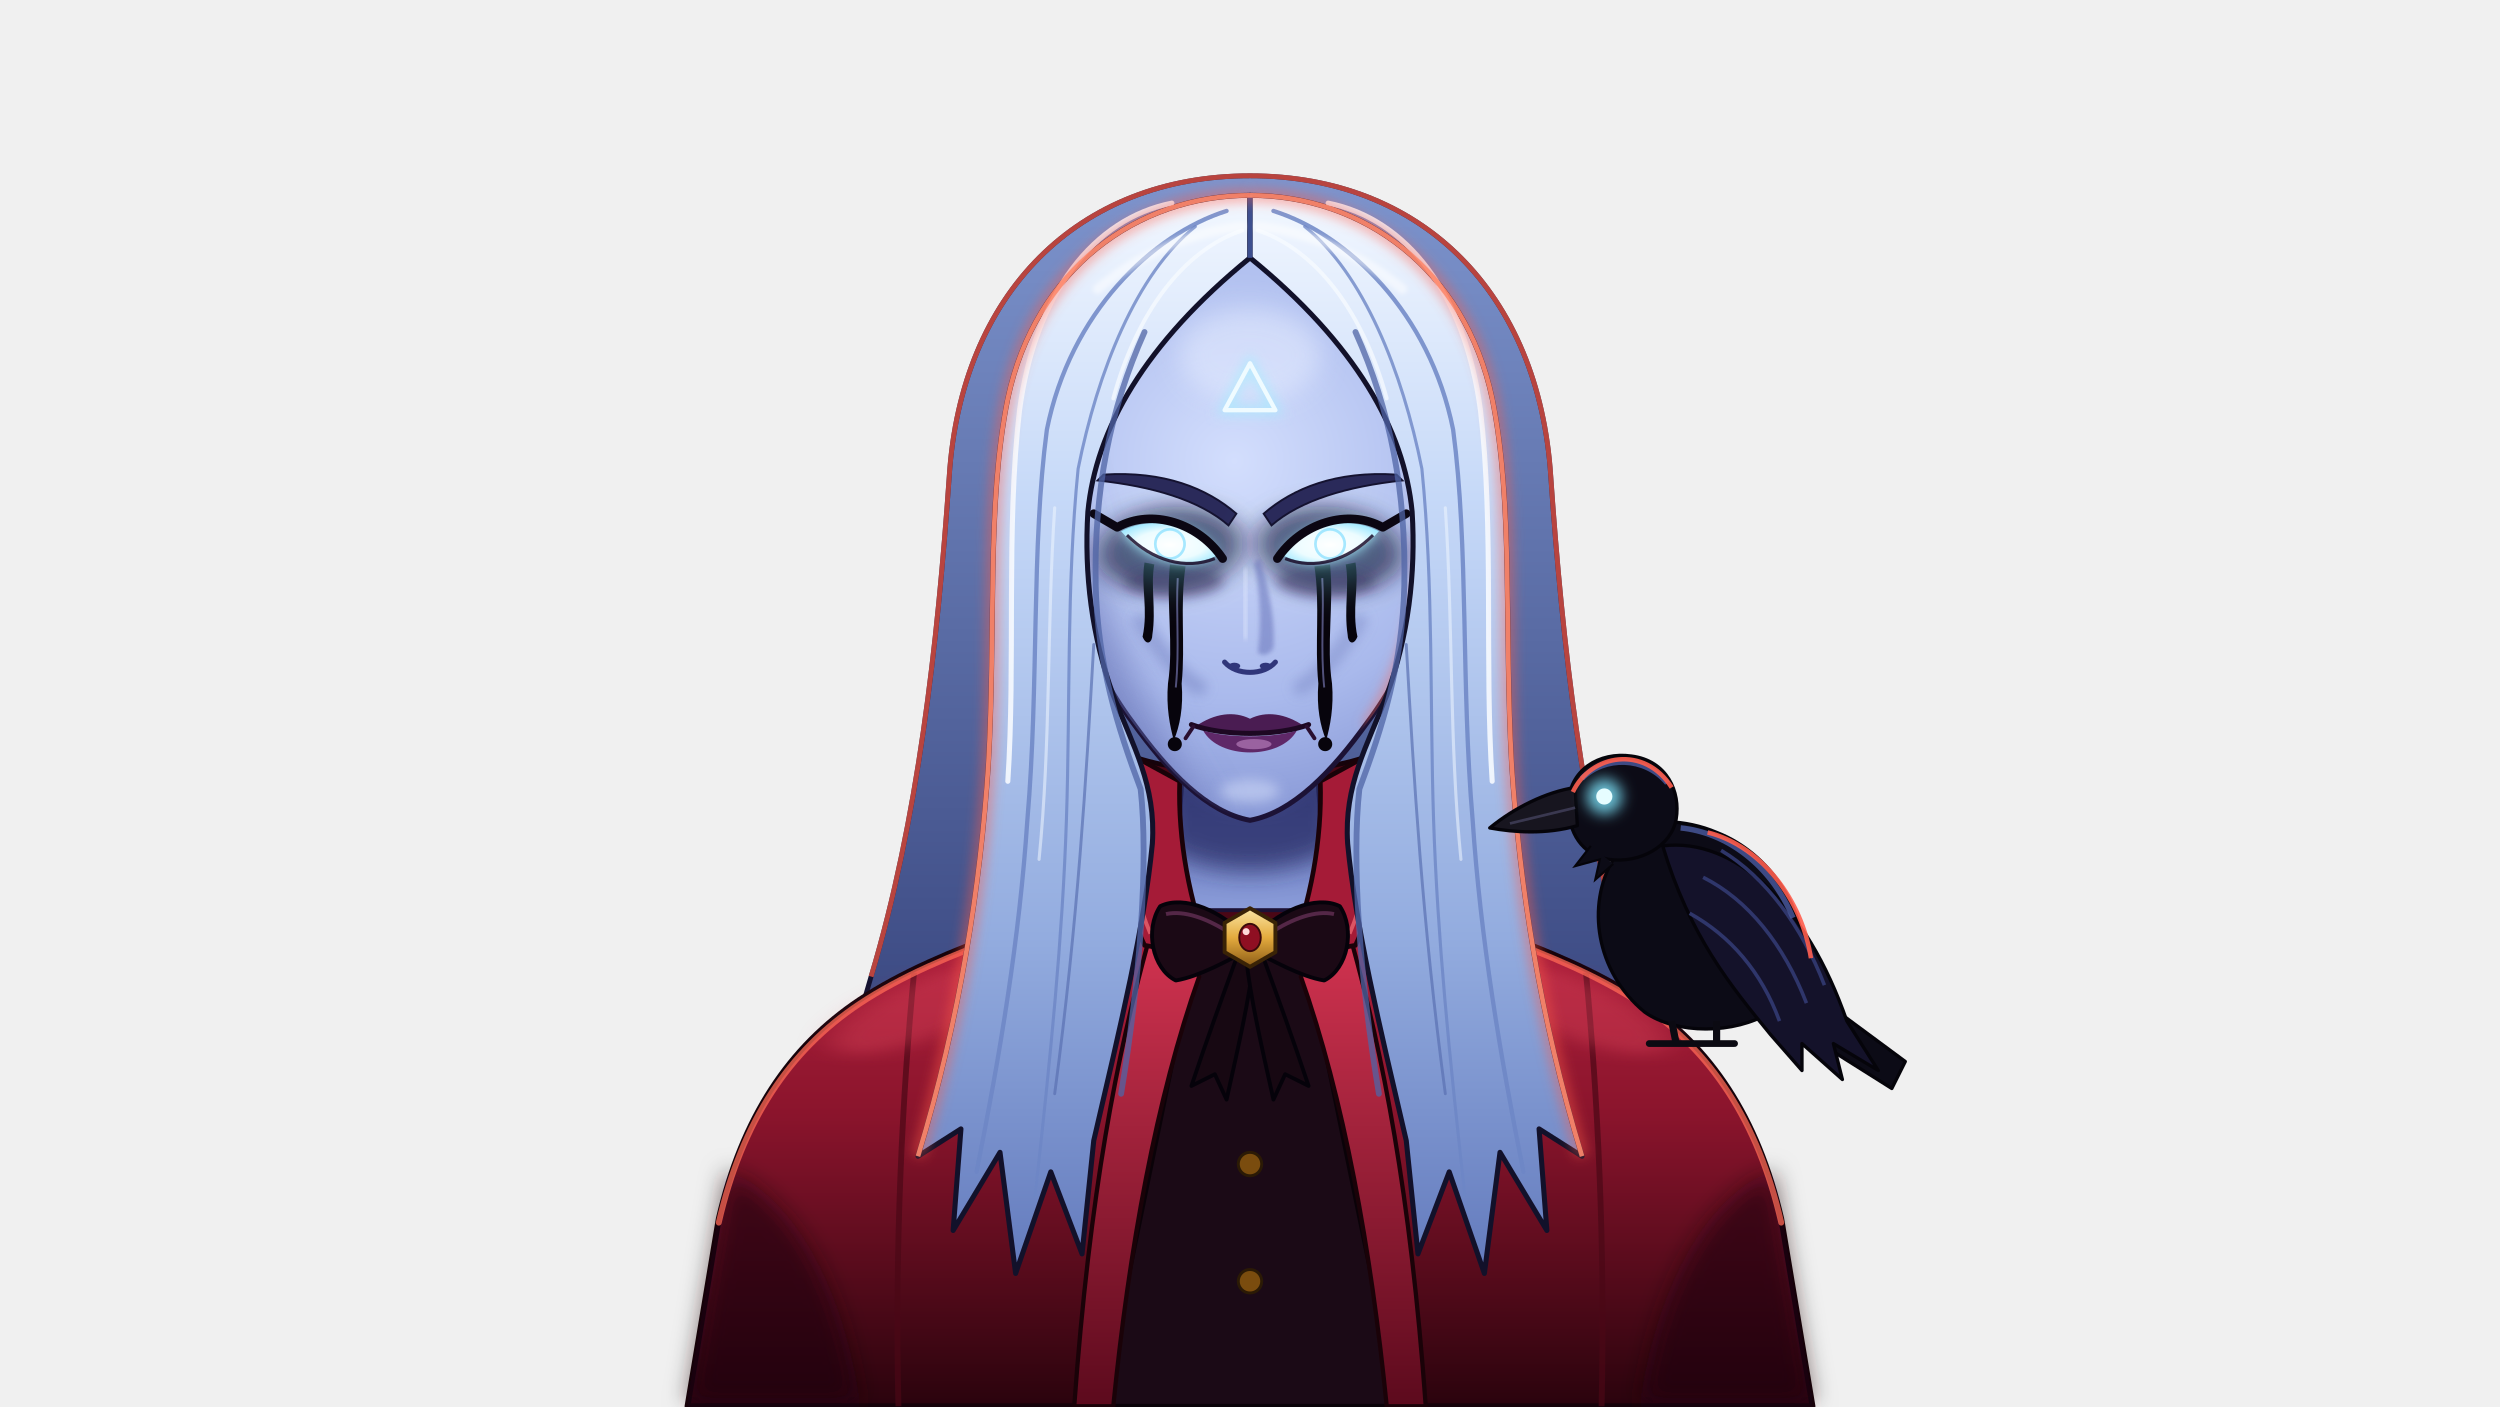
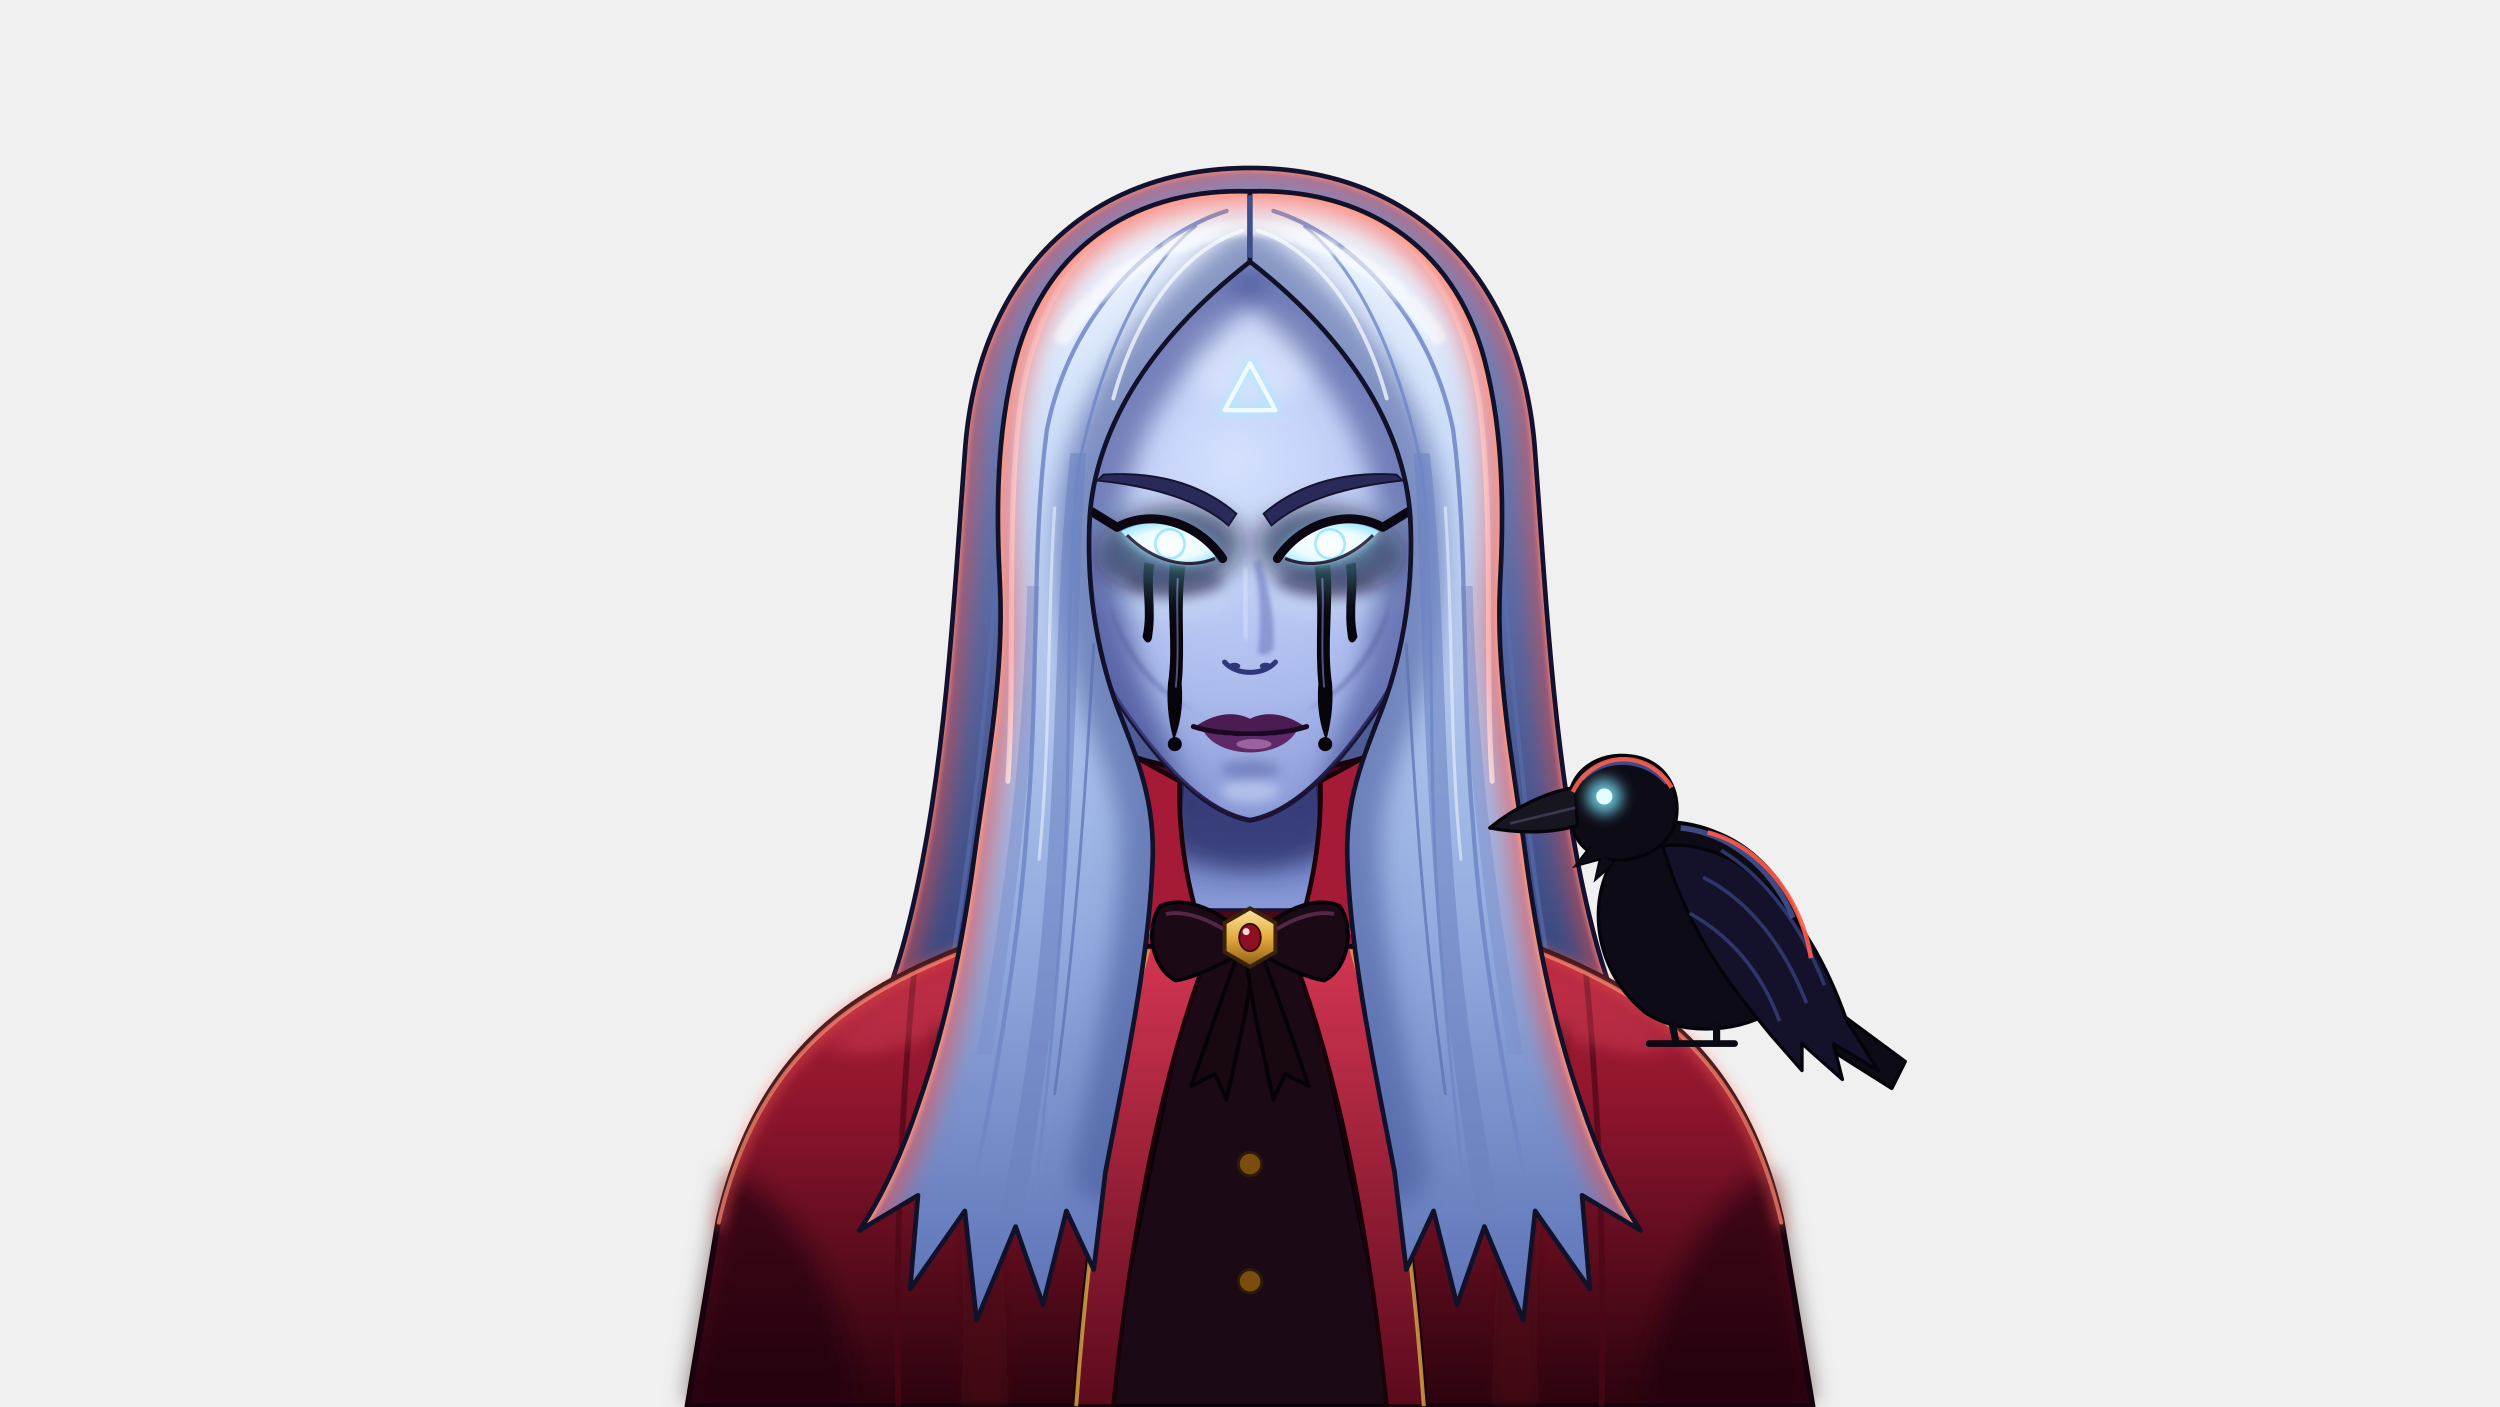
<svg xmlns="http://www.w3.org/2000/svg" viewBox="0 0 1280 720" width="1280" height="720">
  <defs>
-     <linearGradient id="v-hair" x1="0" y1="96" x2="0" y2="660" gradientUnits="userSpaceOnUse">
+     <linearGradient id="v-hair" x1="0" y1="96" x2="0" y2="670" gradientUnits="userSpaceOnUse">
      <stop offset="0" stop-color="#f3f8ff" />
-       <stop offset=".28" stop-color="#c6d9f8" />
-       <stop offset=".68" stop-color="#93acdf" />
-       <stop offset="1" stop-color="#6178bb" />
-     </linearGradient>
-     <linearGradient id="v-hairBack" x1="0" y1="96" x2="0" y2="600" gradientUnits="userSpaceOnUse">
-       <stop offset="0" stop-color="#7c93cc" />
-       <stop offset="1" stop-color="#2f3b74" />
+       <stop offset=".26" stop-color="#c8dbf9" />
+       <stop offset=".66" stop-color="#93acdf" />
+       <stop offset="1" stop-color="#5d73b7" />
+     </linearGradient>
+     <linearGradient id="v-hairBack" x1="0" y1="90" x2="0" y2="600" gradientUnits="userSpaceOnUse">
+       <stop offset="0" stop-color="#7890cb" />
+       <stop offset="1" stop-color="#2b366e" />
    </linearGradient>
    <radialGradient id="v-skin" cx="632" cy="236" r="225" gradientUnits="userSpaceOnUse">
-       <stop offset="0" stop-color="#d3defd" />
+       <stop offset="0" stop-color="#d5e0fe" />
      <stop offset=".55" stop-color="#a9b9ec" />
-       <stop offset="1" stop-color="#7484c8" />
+       <stop offset="1" stop-color="#7181c6" />
    </radialGradient>
    <linearGradient id="v-neck" x1="0" y1="372" x2="0" y2="470" gradientUnits="userSpaceOnUse">
-       <stop offset="0" stop-color="#3b4185" />
-       <stop offset=".5" stop-color="#6c7cc0" />
-       <stop offset="1" stop-color="#8d9fdb" />
+       <stop offset="0" stop-color="#363c80" />
+       <stop offset=".5" stop-color="#6a7abf" />
+       <stop offset="1" stop-color="#8b9dda" />
    </linearGradient>
    <linearGradient id="v-coat" x1="0" y1="450" x2="0" y2="720" gradientUnits="userSpaceOnUse">
-       <stop offset="0" stop-color="#bb2340" />
+       <stop offset="0" stop-color="#c0243f" />
      <stop offset=".45" stop-color="#8a142c" />
      <stop offset="1" stop-color="#2a030d" />
    </linearGradient>
    <linearGradient id="v-lapel" x1="0" y1="480" x2="0" y2="720" gradientUnits="userSpaceOnUse">
-       <stop offset="0" stop-color="#d23350" />
+       <stop offset="0" stop-color="#d63653" />
      <stop offset="1" stop-color="#5c0a1d" />
    </linearGradient>
    <linearGradient id="v-gold" x1="0" y1="462" x2="0" y2="498" gradientUnits="userSpaceOnUse">
      <stop offset="0" stop-color="#fff2b8" />
      <stop offset=".5" stop-color="#e4ab3e" />
      <stop offset="1" stop-color="#7a4c0e" />
    </linearGradient>
    <radialGradient id="v-eye" cx=".5" cy=".55" r=".6">
      <stop offset="0" stop-color="#ffffff" />
      <stop offset=".6" stop-color="#ecfcff" />
      <stop offset="1" stop-color="#9fe8ff" />
    </radialGradient>
    <filter id="v-b1" x="-50%" y="-50%" width="200%" height="200%">
      <feGaussianBlur stdDeviation="1.2" />
    </filter>
    <filter id="v-b3" x="-50%" y="-50%" width="200%" height="200%">
      <feGaussianBlur stdDeviation="3" />
    </filter>
    <filter id="v-b6" x="-50%" y="-50%" width="200%" height="200%">
      <feGaussianBlur stdDeviation="6" />
    </filter>
    <filter id="v-b10" x="-80%" y="-80%" width="260%" height="260%">
      <feGaussianBlur stdDeviation="10" />
    </filter>
-     <filter id="v-b18" x="-100%" y="-100%" width="300%" height="300%">
-       <feGaussianBlur stdDeviation="18" />
-     </filter>
    <path id="v-face" d="M 640 132 C 706 132, 738 186, 737 252 C 736 300, 724 338, 700 370 C 682 395, 662 416, 640 420 C 618 416, 598 395, 580 370 C 556 338, 544 300, 543 252 C 542 186, 574 132, 640 132 Z" />
    <path id="v-neckShape" d="M 606 368 C 606 400, 604 432, 598 466 L 682 466 C 676 432, 674 400, 674 368 Z" />
    <clipPath id="v-faceClip">
      <use href="#v-face" />
    </clipPath>
    <clipPath id="v-neckClip">
      <use href="#v-neckShape" />
    </clipPath>
-     <path id="v-curtain" d="M 640 100 C 582 100, 530 138, 516 204 C 505 258, 510 322, 506 392 C 502 452, 492 520, 470 592 L 492 578 L 488 630 L 512 590 L 520 652 L 538 600 L 554 642 L 560 584 C 574 524, 586 474, 590 432 C 592 402, 580 382, 570 356 C 559 326, 555 294, 557 262 C 561 220, 586 176, 640 132 Z" />
-     <path id="v-curtainRim" d="M 640 100 C 582 100, 530 138, 516 204 C 505 258, 510 322, 506 392 C 502 452, 492 520, 470 592" />
+     <path id="v-back" d="M 640 86 C 556 86, 500 142, 494 232 C 488 312, 484 396, 466 470 C 456 512, 440 548, 420 578 L 456 568 L 444 612 L 486 582 L 494 624 L 526 584 L 754 584 L 786 624 L 794 582 L 836 612 L 824 568 L 860 578 C 840 548, 824 512, 814 470 C 796 396, 792 312, 786 232 C 780 142, 724 86, 640 86 Z" />
+     <path id="v-backEdge" d="M 640 86 C 556 86, 500 142, 494 232 C 488 312, 484 396, 466 470 C 456 512, 440 548, 420 578" />
+     <clipPath id="v-backClip">
+       <use href="#v-back" />
+     </clipPath>
+     <path id="v-curtain" d="M 640 98 C 584 96, 536 124, 520 184 C 510 222, 510 262, 512 300 C 514 344, 506 388, 500 430 C 494 476, 486 520, 470 566 C 462 590, 452 612, 440 630 L 470 612 L 466 660 L 494 620 L 500 676 L 520 628 L 534 668 L 546 620 L 560 650 L 566 600 C 576 548, 588 492, 590 444 C 592 410, 582 388, 572 362 C 561 332, 556 298, 558 264 C 561 222, 586 176, 640 134 Z" />
+     <path id="v-curtainOuter" d="M 640 98 C 584 96, 536 124, 520 184 C 510 222, 510 262, 512 300 C 514 344, 506 388, 500 430 C 494 476, 486 520, 470 566 C 462 590, 452 612, 440 630" />
+     <path id="v-curtainInner" d="M 640 134 C 586 176, 561 222, 558 264 C 556 298, 561 332, 572 362 C 582 388, 592 410, 590 444 C 588 492, 576 548, 566 600" />
+     <clipPath id="v-curtainClip">
+       <use href="#v-curtain" />
+     </clipPath>
    <path id="v-eyeL" d="M 624 284 C 614 269, 592 263, 574 272 C 586 286, 606 293, 624 284 Z" />
-     <g id="v-hairStrands" fill="none" stroke-linecap="round">
-       <path d="M 628 108 C 590 120, 548 160, 536 220 C 528 280, 532 350, 526 420 C 522 480, 512 540, 500 600" stroke="#6d86c5" stroke-width="2.2" opacity=".85" />
-       <path d="M 612 116 C 582 140, 562 190, 552 240 C 546 300, 548 360, 546 420 C 544 480, 538 540, 530 612" stroke="#6d86c5" stroke-width="1.6" opacity=".8" />
-       <path d="M 586 170 C 568 210, 560 252, 561 300 C 562 340, 572 372, 584 404 C 588 440, 584 500, 574 560" stroke="#4f64a6" stroke-width="3" opacity=".75" />
-       <path d="M 560 330 C 556 400, 552 470, 540 560" stroke="#5a70b2" stroke-width="1.5" opacity=".7" />
-       <path d="M 600 104 C 560 112, 530 150, 522 210 C 515 270, 520 340, 516 400" stroke="#f7fbff" stroke-width="2.6" opacity=".9" />
-       <path d="M 636 118 C 606 128, 582 160, 570 204" stroke="#f7fbff" stroke-width="2" opacity=".75" />
-       <path d="M 540 260 C 536 320, 538 380, 532 440" stroke="#eef5ff" stroke-width="1.6" opacity=".55" />
-       <path d="M 562 148 C 586 128, 614 118, 636 116" stroke="#ffffff" stroke-width="5" opacity=".5" filter="url(#v-b1)" />
+     <g id="v-backHalf">
+       <g clip-path="url(#v-backClip)">
+         <use href="#v-backEdge" fill="none" stroke="#ff4a3a" stroke-width="16" opacity=".5" filter="url(#v-b6)" />
+         <use href="#v-backEdge" fill="none" stroke="#ff8a70" stroke-width="4" opacity=".75" filter="url(#v-b1)" />
+         <path d="M 520 200 C 508 300, 504 400, 486 500" fill="none" stroke="#5a6db0" stroke-width="2" opacity=".6" />
+       </g>
+     </g>
+     <g id="v-curtainFull">
+       <use href="#v-curtain" fill="url(#v-hair)" />
+       <g clip-path="url(#v-curtainClip)" fill="none" stroke-linecap="round">
+         <use href="#v-curtainInner" stroke="#4a5c9e" stroke-width="34" opacity=".6" filter="url(#v-b6)" />
+         <path d="M 548 232 C 540 300, 542 380, 534 470 C 530 520, 522 570, 512 624 L 524 624 C 532 570, 540 520, 544 470 C 552 380, 552 300, 556 232 Z" fill="#6a80c0" stroke="none" opacity=".55" />
+         <path d="M 526 300 C 524 380, 516 450, 500 540 L 508 540 C 522 450, 530 380, 532 300 Z" fill="#7a90cc" stroke="none" opacity=".5" />
+         <path d="M 628 108 C 590 120, 548 160, 536 220 C 528 280, 532 350, 526 420 C 522 480, 512 540, 500 600" stroke="#6d86c5" stroke-width="2.2" opacity=".85" />
+         <path d="M 612 116 C 582 140, 562 190, 552 240 C 546 300, 548 360, 546 420 C 544 480, 538 540, 530 612" stroke="#6d86c5" stroke-width="1.6" opacity=".8" />
+         <path d="M 560 330 C 556 400, 552 470, 540 560" stroke="#5a70b2" stroke-width="1.5" opacity=".7" />
+         <path d="M 600 104 C 560 112, 530 150, 522 210 C 515 270, 520 340, 516 400" stroke="#f7fbff" stroke-width="2.6" opacity=".9" />
+         <path d="M 636 118 C 606 128, 582 160, 570 204" stroke="#f7fbff" stroke-width="2" opacity=".75" />
+         <path d="M 540 260 C 536 320, 538 380, 532 440" stroke="#eef5ff" stroke-width="1.6" opacity=".55" />
+         <path d="M 544 172 C 568 138, 604 120, 638 116" stroke="#ffffff" stroke-width="9" opacity=".6" stroke-dasharray="22 7 34 9 14 6" filter="url(#v-b1)" />
+         <use href="#v-curtainOuter" stroke="#ff4a3a" stroke-width="18" opacity=".55" filter="url(#v-b6)" />
+         <use href="#v-curtainOuter" stroke="#ff9a80" stroke-width="5" opacity=".85" filter="url(#v-b1)" />
+       </g>
+       <use href="#v-curtain" fill="none" stroke="#12112a" stroke-width="2.4" stroke-linejoin="round" />
+     </g>
+     <g id="v-faceShadeHalf">
+       <use href="#v-curtainInner" fill="none" stroke="#38438a" stroke-width="34" opacity=".55" filter="url(#v-b6)" />
+       <path d="M 566 300 C 574 330, 590 352, 612 364 C 592 356, 578 340, 570 318 Z" fill="#525c9c" opacity=".55" filter="url(#v-b1)" />
+       <ellipse cx="600" cy="303" rx="28" ry="12" fill="#8feaff" opacity=".22" filter="url(#v-b6)" style="mix-blend-mode:screen" />
    </g>
    <g id="v-eyeHalf">
-       <ellipse cx="599" cy="281" rx="37" ry="21" transform="rotate(-6 599 281)" fill="#1d1036" opacity=".82" filter="url(#v-b6)" />
+       <ellipse cx="599" cy="281" rx="37" ry="21" transform="rotate(-6 599 281)" fill="#1d1036" opacity=".84" filter="url(#v-b6)" />
      <ellipse cx="601" cy="297" rx="25" ry="8" fill="#2a1747" opacity=".55" filter="url(#v-b3)" />
      <path d="M 599 289 C 597 310, 601 330, 598 350 C 597 362, 599 372, 601 379 C 604 372, 606 362, 605 350 C 607 330, 604 310, 607 290 Z" fill="#07040c" />
      <circle cx="601.5" cy="381" r="3.6" fill="#07040c" />
      <path d="M 586 288 C 584 300, 588 312, 585 326 C 587 331, 590 329, 590 325 C 592 312, 589 300, 591 289 Z" fill="#07040c" />
      <path d="M 603 296 C 602 314, 604 332, 602 352" stroke="#8e8fd6" stroke-width="1" fill="none" opacity=".55" />
-       <ellipse cx="600" cy="280" rx="36" ry="19" fill="#74e6ff" opacity=".35" filter="url(#v-b10)" style="mix-blend-mode:screen" />
+       <ellipse cx="600" cy="280" rx="38" ry="20" fill="#74e6ff" opacity=".4" filter="url(#v-b10)" style="mix-blend-mode:screen" />
      <use href="#v-eyeL" fill="#aaf4ff" opacity=".95" filter="url(#v-b3)" />
      <use href="#v-eyeL" fill="url(#v-eye)" />
      <circle cx="599" cy="278.5" r="7.5" fill="none" stroke="#66d6ff" stroke-width="1.4" opacity=".55" />
-       <path d="M 626 286 C 614 268, 590 260, 572 270 L 560 263" fill="none" stroke="#0b0612" stroke-width="4.4" stroke-linecap="round" stroke-linejoin="round" />
+       <path d="M 626 286 C 614 268, 590 260, 572 270 L 559 262" fill="none" stroke="#0b0612" stroke-width="4.6" stroke-linecap="round" stroke-linejoin="round" />
      <path d="M 577 274 C 590 287, 607 292, 622 286" fill="none" stroke="#1b0d2a" stroke-width="1.6" opacity=".85" />
      <path d="M 633 263 C 618 250, 596 241, 565 243 L 562 246 C 590 249, 614 256, 629 269 Z" fill="#2a2a5a" stroke="#141230" stroke-width="1" />
    </g>
    <g id="v-bowHalf">
      <path d="M 634 488 C 626 510, 618 532, 610 556 L 622 550 L 628 563 C 634 536, 640 510, 642 490 Z" fill="#170812" stroke="#05020a" stroke-width="2" stroke-linejoin="round" />
      <path d="M 640 482 C 626 466, 606 458, 594 464 C 586 476, 590 496, 602 502 C 614 500, 628 492, 640 486 Z" fill="#1b0915" stroke="#05020a" stroke-width="2" stroke-linejoin="round" />
      <path d="M 597 468 C 606 466, 618 470, 630 478" fill="none" stroke="#5a2a4c" stroke-width="2" opacity=".9" />
    </g>
    <g id="v-coatHalf">
+       <path d="M 476 524 C 490 584, 496 650, 492 720 L 516 720 C 516 650, 508 584, 492 524 Z" fill="#4d0817" opacity=".55" filter="url(#v-b3)" />
      <path d="M 606 484 L 588 482 C 572 540, 558 610, 550 720 L 570 720 C 578 640, 592 562, 614 500 Z" fill="url(#v-lapel)" stroke="#1a0208" stroke-width="2.2" stroke-linejoin="round" />
+       <path d="M 588 486 C 573 540, 559 610, 551 720" fill="none" stroke="#e0aa45" stroke-width="2" opacity=".8" />
      <path d="M 372 600 C 400 610, 430 650, 440 720 L 352 720 Z" fill="#1c0208" opacity=".6" filter="url(#v-b6)" />
      <path d="M 468 498 C 462 560, 458 640, 460 720" fill="none" stroke="#4a0716" stroke-width="3" opacity=".7" />
      <ellipse cx="474" cy="516" rx="52" ry="15" transform="rotate(-22 474 516)" fill="#e3485e" opacity=".35" filter="url(#v-b6)" />
-       <path d="M 596 454 C 548 468, 482 486, 440 514 C 404 538, 380 574, 368 626" fill="none" stroke="#ff6a55" stroke-width="3" opacity=".75" stroke-linecap="round" />
+       <path d="M 596 454 C 548 468, 482 486, 440 514 C 404 538, 380 574, 368 626" fill="none" stroke="#ff6a55" stroke-width="7" opacity=".35" stroke-linecap="round" filter="url(#v-b3)" />
+       <path d="M 596 454 C 548 468, 482 486, 440 514 C 404 538, 380 574, 368 626" fill="none" stroke="#ff8a74" stroke-width="2" opacity=".7" stroke-linecap="round" />
    </g>
    <g id="v-collarFlap">
      <path d="M 582 388 C 571 418, 571 452, 586 484 L 620 490 C 609 462, 603 430, 604 400 Z" fill="#a51b37" stroke="#1a0208" stroke-width="2.4" stroke-linejoin="round" />
      <path d="M 584 394 C 576 420, 577 450, 589 478" fill="none" stroke="#ff7b82" stroke-width="2" opacity=".6" />
    </g>
  </defs>
-   <path d="M 640 90 C 552 90, 492 150, 486 244 C 480 330, 470 420, 446 500 L 428 562 L 470 540 L 462 592 L 500 548 L 520 600 L 560 540 L 720 540 L 760 600 L 780 548 L 818 592 L 810 540 L 852 562 L 834 500 C 810 420, 800 330, 794 244 C 788 150, 728 90, 640 90 Z" fill="url(#v-hairBack)" stroke="#121130" stroke-width="2.5" stroke-linejoin="round" />
-   <path d="M 640 90 C 552 90, 492 150, 486 244 C 480 330, 470 420, 446 500" fill="none" stroke="#ff5a46" stroke-width="2.5" opacity=".7" />
-   <path d="M 640 90 C 728 90, 788 150, 794 244 C 800 330, 810 420, 834 500" fill="none" stroke="#ff5a46" stroke-width="2.5" opacity=".7" />
+   <use href="#v-back" fill="url(#v-hairBack)" />
+   <use href="#v-backHalf" />
+   <use href="#v-backHalf" transform="translate(1280 0) scale(-1 1)" />
+   <use href="#v-back" fill="none" stroke="#121130" stroke-width="2.4" stroke-linejoin="round" />
  <path d="M 596 452 C 548 466, 482 484, 440 512 C 404 536, 380 572, 368 624 L 352 720 L 928 720 L 912 624 C 900 572, 876 536, 840 512 C 798 484, 732 466, 684 452 Z" fill="url(#v-coat)" stroke="#16020a" stroke-width="3" stroke-linejoin="round" />
  <path d="M 612 486 L 668 486 L 716 720 L 564 720 Z" fill="#1b0a16" stroke="#0a0208" stroke-width="2.5" stroke-linejoin="round" />
  <use href="#v-coatHalf" />
  <use href="#v-coatHalf" transform="translate(1280 0) scale(-1 1)" />
  <circle cx="640" cy="596" r="6" fill="url(#v-gold)" stroke="#2b1a05" stroke-width="1.5" />
  <circle cx="640" cy="656" r="6" fill="url(#v-gold)" stroke="#2b1a05" stroke-width="1.5" />
  <path d="M 566 478 C 568 446, 572 414, 582 388 C 612 398, 668 398, 698 388 C 708 414, 712 446, 714 478 Z" fill="#4a0716" stroke="#16020a" stroke-width="2.5" stroke-linejoin="round" />
  <use href="#v-neckShape" fill="url(#v-neck)" stroke="#1c1235" stroke-width="2" />
  <g clip-path="url(#v-neckClip)">
    <path d="M 596 376 C 620 420, 660 420, 684 376 L 684 434 C 660 450, 620 450, 596 434 Z" fill="#262a63" opacity=".75" filter="url(#v-b6)" />
  </g>
  <use href="#v-collarFlap" />
  <use href="#v-collarFlap" transform="translate(1280 0) scale(-1 1)" />
  <use href="#v-bowHalf" />
  <use href="#v-bowHalf" transform="translate(1280 0) scale(-1 1)" />
  <polygon points="653,472.5 653,487.5 640,495 627,487.5 627,472.5 640,465" fill="url(#v-gold)" stroke="#3a2306" stroke-width="2" stroke-linejoin="round" />
  <ellipse cx="640" cy="480" rx="5.5" ry="7" fill="#8f0f22" stroke="#3a0a0a" stroke-width="1" />
  <circle cx="638" cy="477" r="1.8" fill="#ffd9d9" />
  <use href="#v-face" fill="url(#v-skin)" stroke="#1c1235" stroke-width="2.6" />
  <g clip-path="url(#v-faceClip)">
    <path d="M 543 226 C 556 300, 582 362, 622 424 L 536 424 Z" fill="#5a65aa" opacity=".55" filter="url(#v-b10)" />
    <ellipse cx="640" cy="182" rx="36" ry="24" fill="#e7eeff" opacity=".5" filter="url(#v-b6)" />
-     <path d="M 584 318 C 594 334, 604 346, 614 352" fill="none" stroke="#5c68ad" stroke-width="8" opacity=".35" stroke-linecap="round" filter="url(#v-b3)" />
-     <path d="M 696 318 C 686 334, 676 346, 666 352" fill="none" stroke="#5c68ad" stroke-width="8" opacity=".3" stroke-linecap="round" filter="url(#v-b3)" />
+     <use href="#v-faceShadeHalf" />
+     <use href="#v-faceShadeHalf" transform="translate(1280 0) scale(-1 1)" />
    <ellipse cx="640" cy="405" rx="15" ry="6" fill="#dfe8ff" opacity=".45" filter="url(#v-b3)" />
-     <path d="M 726 236 C 734 290, 722 340, 700 372" fill="none" stroke="#ff6b5a" stroke-width="5" opacity=".55" filter="url(#v-b3)" />
+     <ellipse cx="640" cy="394" rx="15" ry="4.5" fill="#4c5597" opacity=".45" filter="url(#v-b3)" />
  </g>
  <use href="#v-eyeHalf" />
  <use href="#v-eyeHalf" transform="translate(1280 0) scale(-1 1)" />
  <polygon points="640,186 627,210 653,210" fill="none" stroke="#9ff0ff" stroke-width="5" opacity=".6" filter="url(#v-b3)" />
  <polygon points="640,186 627,210 653,210" fill="none" stroke="#effbff" stroke-width="2.2" stroke-linejoin="round" />
  <path d="M 645 286 C 650 302, 653 318, 652 332 C 649 336, 646 336, 644 334 C 646 318, 645 302, 642 288 Z" fill="#6672b9" opacity=".55" filter="url(#v-b1)" />
  <path d="M 637 292 L 638 326" stroke="#e8efff" stroke-width="3" opacity=".55" stroke-linecap="round" filter="url(#v-b1)" />
  <path d="M 627 339 C 633 346, 647 346, 653 339" fill="none" stroke="#30367a" stroke-width="2.6" stroke-linecap="round" />
  <ellipse cx="632" cy="341" rx="3" ry="1.7" fill="#30367a" />
  <ellipse cx="648" cy="341" rx="3" ry="1.7" fill="#30367a" />
  <path d="M 612 372 C 622 365, 632 364, 640 368 C 648 364, 658 365, 668 372 C 656 375, 648 376, 640 376 C 632 376, 624 375, 612 372 Z" fill="#4a1c52" />
  <path d="M 616 374 C 628 378, 652 378, 664 374 C 656 389, 624 389, 616 374 Z" fill="#5f2868" />
-   <path d="M 610 371 C 626 377, 654 377, 670 371" fill="none" stroke="#1d0822" stroke-width="2.6" stroke-linecap="round" />
-   <path d="M 611 372 L 607 378 M 669 372 L 673 378" stroke="#2a0f30" stroke-width="2" stroke-linecap="round" />
+   <path d="M 611 372 C 626 377, 654 377, 669 372" fill="none" stroke="#1d0822" stroke-width="2.6" stroke-linecap="round" />
  <ellipse cx="642" cy="381" rx="9" ry="2.6" fill="#b47bb8" opacity=".7" />
-   <use href="#v-curtain" fill="url(#v-hair)" stroke="#12112a" stroke-width="2.6" stroke-linejoin="round" />
-   <use href="#v-curtain" transform="translate(1280 0) scale(-1 1)" fill="url(#v-hair)" stroke="#12112a" stroke-width="2.6" stroke-linejoin="round" />
-   <use href="#v-hairStrands" />
-   <use href="#v-hairStrands" transform="translate(1280 0) scale(-1 1)" />
+   <use href="#v-curtainFull" />
+   <use href="#v-curtainFull" transform="translate(1280 0) scale(-1 1)" />
  <path d="M 640 100 L 640 132" stroke="#3d4f8f" stroke-width="2.5" />
-   <use href="#v-curtainRim" fill="none" stroke="#ff5a46" stroke-width="7" opacity=".45" filter="url(#v-b3)" />
-   <use href="#v-curtainRim" fill="none" stroke="#ff8a6e" stroke-width="2.4" opacity=".9" />
-   <use href="#v-curtainRim" transform="translate(1280 0) scale(-1 1)" fill="none" stroke="#ff5a46" stroke-width="7" opacity=".45" filter="url(#v-b3)" />
-   <use href="#v-curtainRim" transform="translate(1280 0) scale(-1 1)" fill="none" stroke="#ff8a6e" stroke-width="2.4" opacity=".9" />
  <g transform="translate(872 532) scale(1.15)">
    <path d="M 44 -24 L 90 10 L 84 22 L 30 -12 Z" fill="#0c0b16" stroke="#05040a" stroke-width="1.5" stroke-linejoin="round" />
    <path d="M -40 -80 C -52 -60, -48 -30, -26 -12 C -12 -2, 14 -2, 30 -12 L 44 -24 C 50 -52, 32 -82, 6 -92 C -8 -98, -24 -98, -34 -94 Z" fill="#0c0b16" stroke="#05040a" stroke-width="1.5" stroke-linejoin="round" />
    <path d="M -18 -86 C 14 -90, 46 -60, 64 -8 L 78 14 L 58 2 L 62 18 L 44 2 L 44 14 L 30 -2 C 12 -24, -6 -46, -18 -86 Z" fill="#14122a" stroke="#05040a" stroke-width="1.5" stroke-linejoin="round" />
    <path d="M 0 -72 C 20 -62, 36 -42, 46 -16 M -6 -56 C 12 -46, 26 -30, 34 -8 M 8 -84 C 28 -72, 44 -50, 54 -24" fill="none" stroke="#323a72" stroke-width="1.6" opacity=".9" />
    <path d="M -60 -104 C -60 -120, -46 -128, -32 -126 C -16 -124, -10 -110, -12 -98 C -14 -86, -28 -78, -42 -80 C -54 -82, -60 -92, -60 -104 Z" fill="#0c0b16" stroke="#05040a" stroke-width="1.5" />
    <path d="M -57 -112 C -70 -110, -84 -103, -95 -94 C -84 -92, -70 -91, -56 -95 Z" fill="#17151f" stroke="#05040a" stroke-width="1.5" stroke-linejoin="round" />
    <path d="M -57 -103 L -86 -96" stroke="#3a3850" stroke-width="1.2" />
    <path d="M -50 -86 L -57 -77 L -46 -80 L -48 -71 L -40 -78" fill="#0c0b16" stroke="#05040a" stroke-width="1" />
    <path d="M -14 -8 L -12 2 M 6 -8 L 6 2" stroke="#0b0a12" stroke-width="3.2" />
    <path d="M -24 2 L 0 2 M -6 2 L 14 2" stroke="#0b0a12" stroke-width="3" stroke-linecap="round" />
    <path d="M -54 -116 C -44 -126, -26 -126, -16 -114 M -10 -94 C 10 -92, 30 -78, 40 -54" fill="none" stroke="#4a5aa0" stroke-width="2.4" opacity=".8" />
    <path d="M -58 -110 C -50 -127, -26 -131, -14 -112 M 2 -92 C 26 -86, 44 -62, 48 -36" fill="none" stroke="#ff5d4d" stroke-width="2" opacity=".9" />
    <circle cx="-44" cy="-108" r="8" fill="#7fe8ff" opacity=".8" filter="url(#v-b3)" />
    <circle cx="-44" cy="-108" r="3.6" fill="#e6fdff" />
  </g>
</svg>
